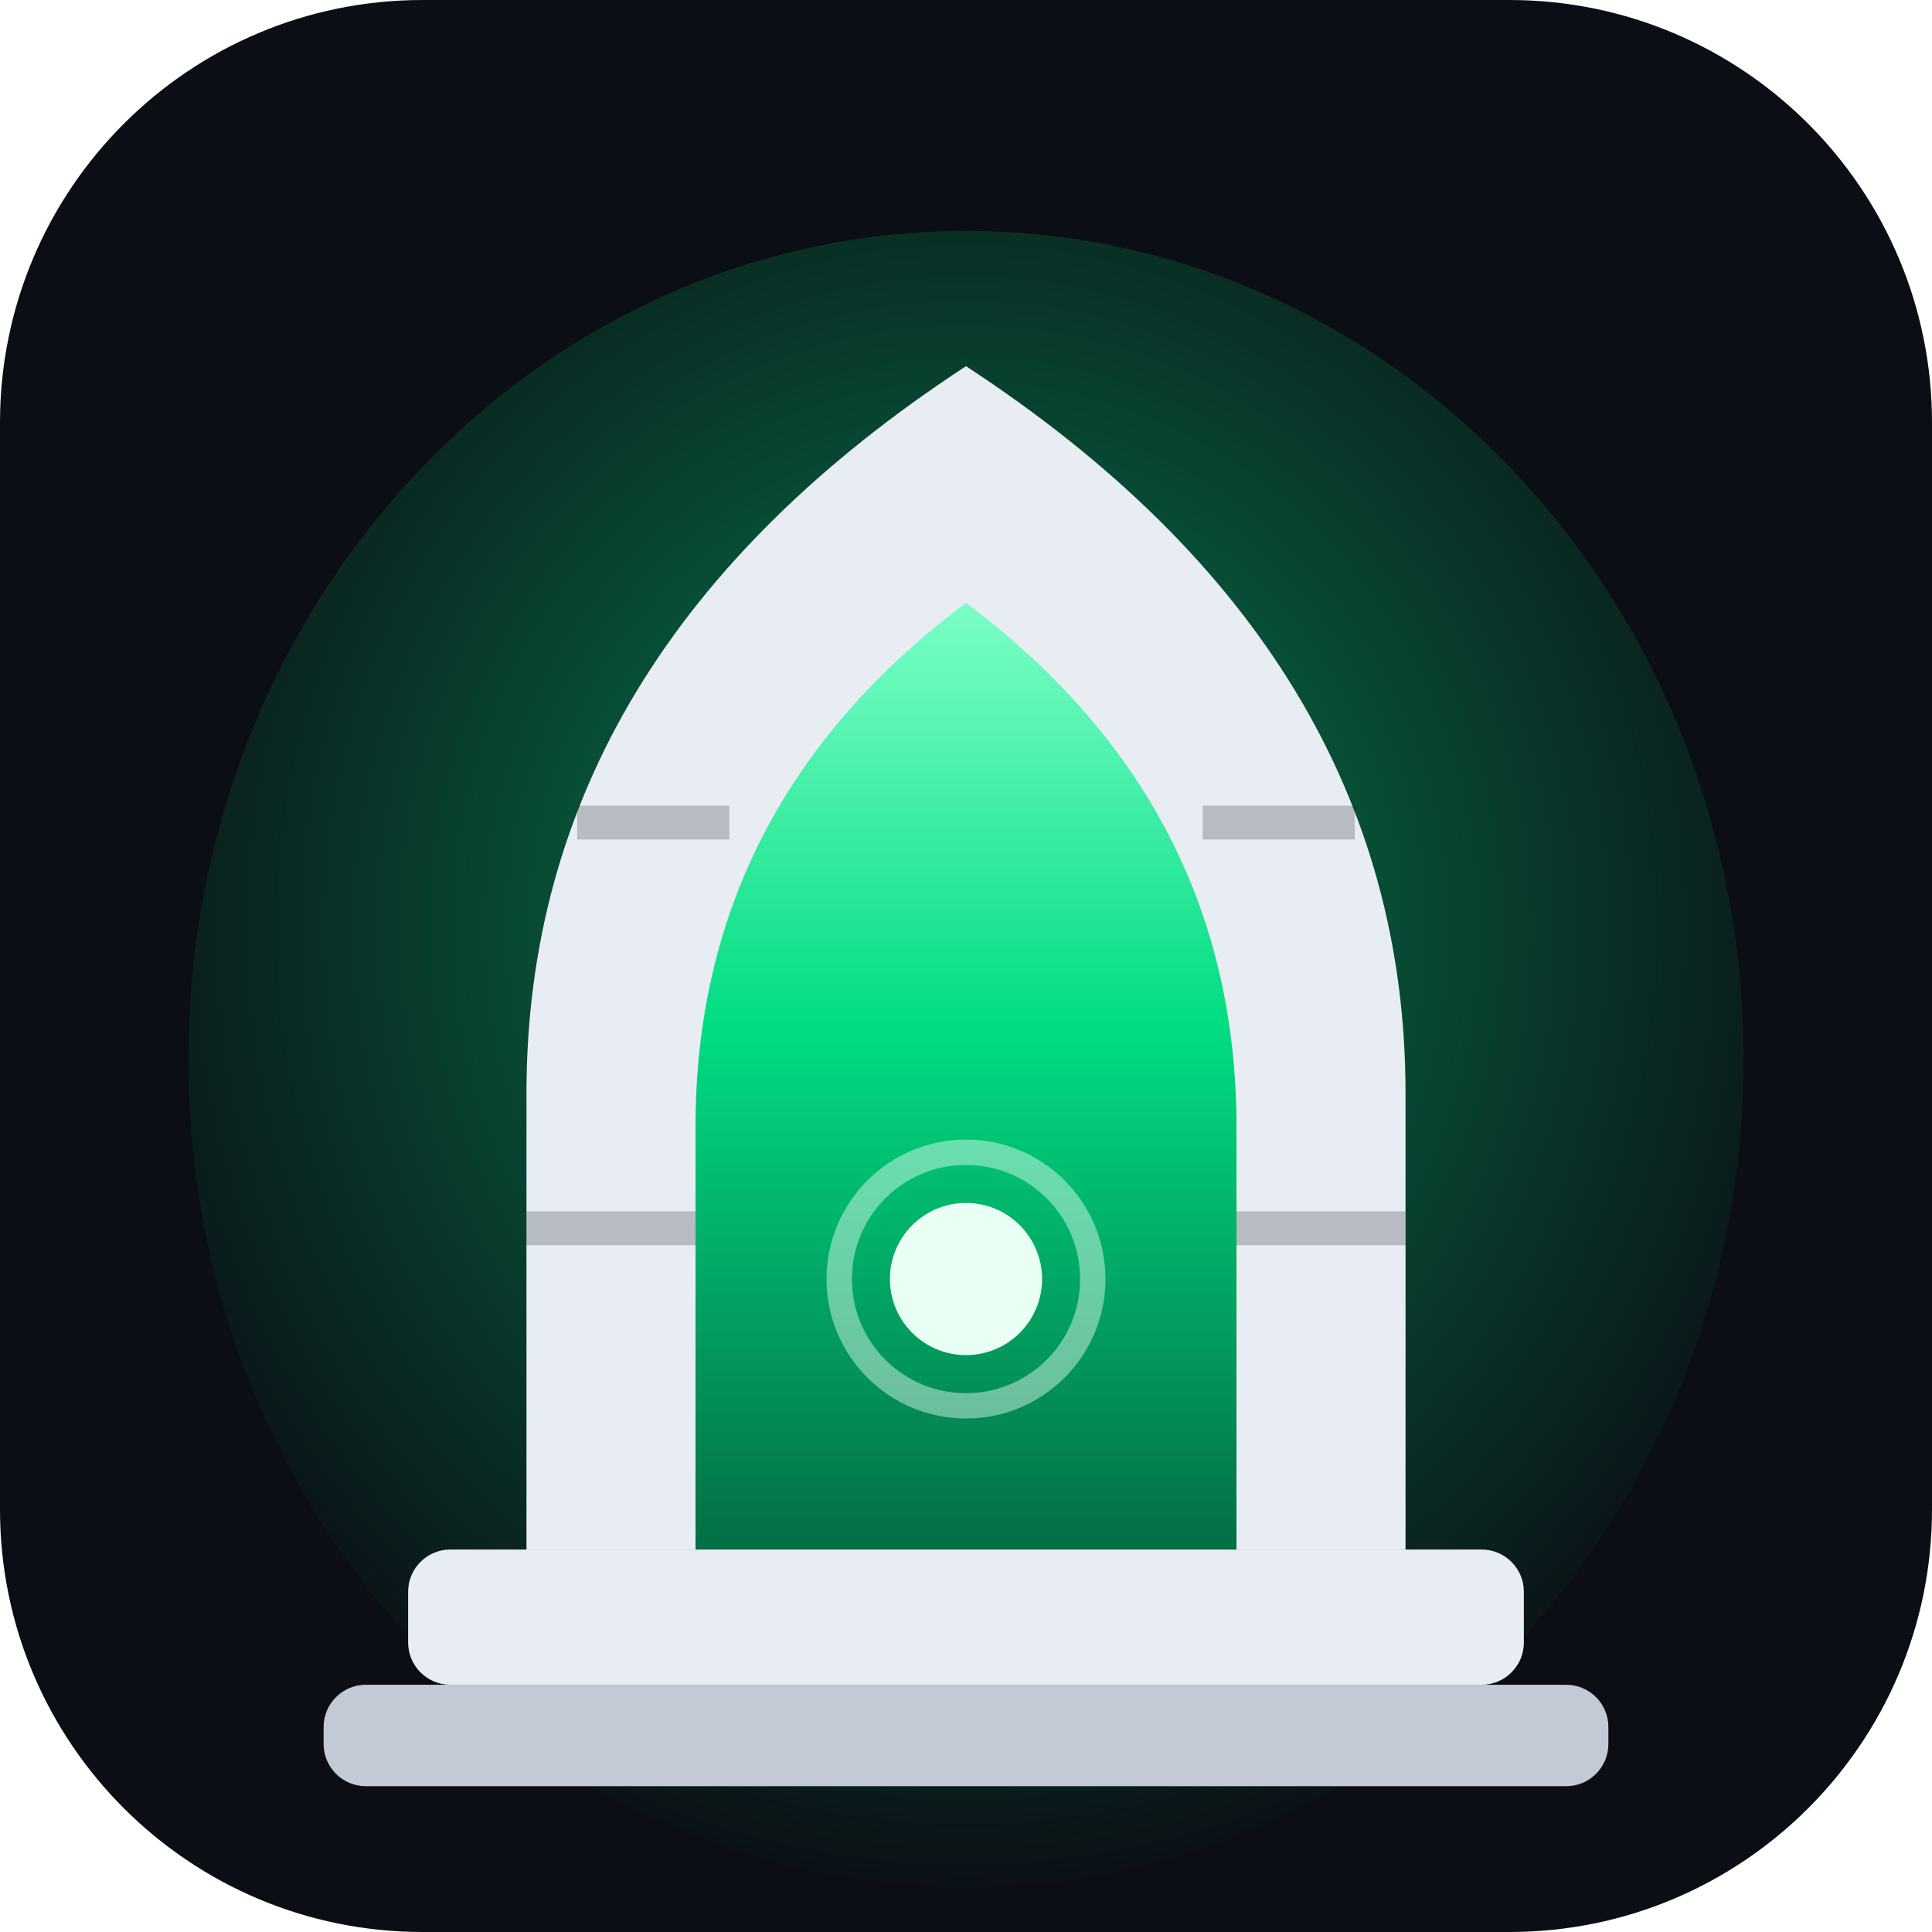
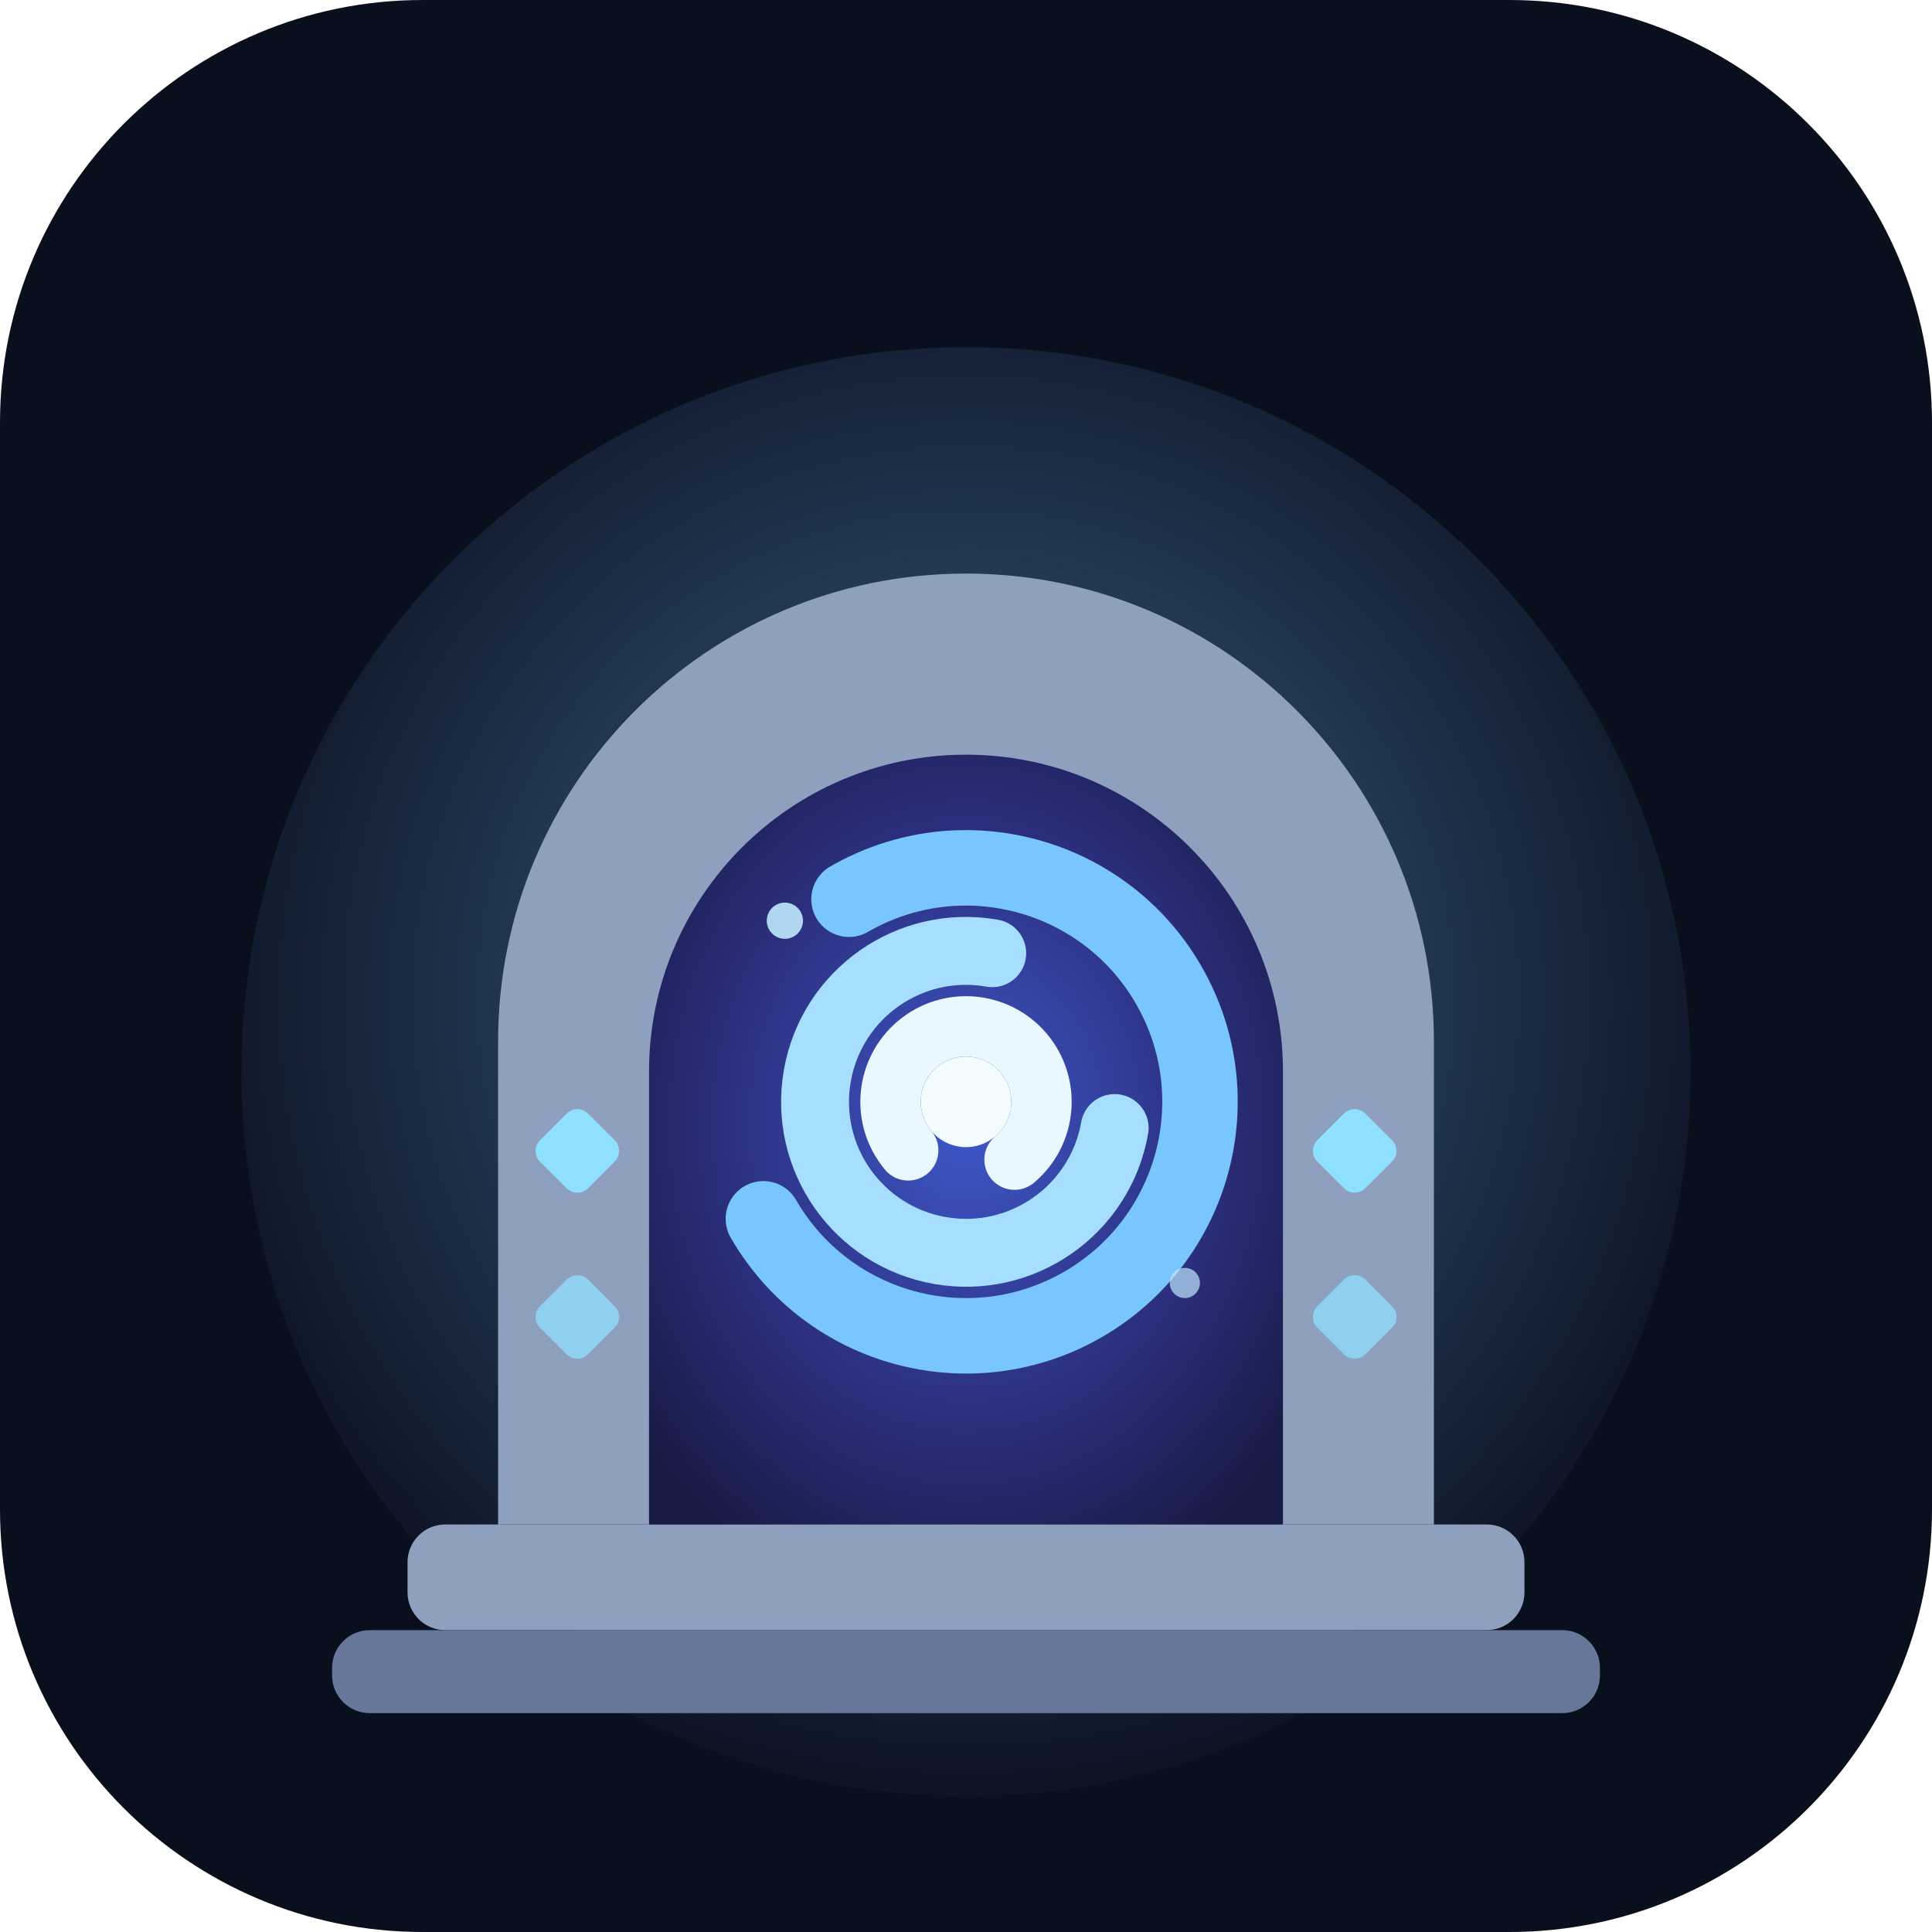
<svg xmlns="http://www.w3.org/2000/svg" viewBox="0 0 256 256">
  <defs>
-     <linearGradient id="portal" x1="0" y1="0" x2="0" y2="1">
-       <stop offset="0%" stop-color="#7dffc8" />
-       <stop offset="45%" stop-color="#00dc82" />
-       <stop offset="100%" stop-color="#046d44" />
-     </linearGradient>
-     <radialGradient id="halo" cx="50%" cy="42%" r="60%">
-       <stop offset="0%" stop-color="#00dc82" stop-opacity="0.55" />
-       <stop offset="100%" stop-color="#00dc82" stop-opacity="0" />
+     <radialGradient id="halo" cx="50%" cy="45%" r="58%">
+       <stop offset="0%" stop-color="#6FB7FF" stop-opacity="0.5" />
+       <stop offset="100%" stop-color="#6FB7FF" stop-opacity="0" />
    </radialGradient>
+     <radialGradient id="rift" cx="50%" cy="48%" r="65%">
+       <stop offset="0%" stop-color="#3E58C9" />
+       <stop offset="60%" stop-color="#2B2E7C" />
+       <stop offset="100%" stop-color="#181B45" />
+     </radialGradient>
+     <clipPath id="opening">
+       <path d="M 86 202 V 142 A 42 42 0 0 1 170 142 V 202 Z" />
+     </clipPath>
  </defs>
-   <rect width="256" height="256" rx="56" fill="#0b0e15" />
-   <g transform="translate(128 137) scale(1.12) translate(-128 -137)">
-     <ellipse cx="128" cy="140" rx="92" ry="98" fill="url(#halo)" />
-     <path d="M 76 198 V 144 Q 76 92 128 58 Q 180 92 180 144 V 198 Z" fill="#e8ecf3" />
-     <rect x="62" y="198" width="132" height="16" rx="5" fill="#e8ecf3" />
-     <rect x="52" y="214" width="152" height="12" rx="5" fill="#c3cad6" />
-     <g stroke="#0b0e15" stroke-opacity="0.22" stroke-width="4" fill="none">
-       <path d="M 76 160 H 96 M 160 160 H 180" />
-       <path d="M 82 112 H 100 M 156 112 H 174" />
+   <rect width="256" height="256" rx="56" fill="#0A0F1D" />
+   <ellipse cx="128" cy="142" rx="96" ry="96" fill="url(#halo)" />
+   <path d="M 66 202 V 138 A 62 62 0 0 1 190 138 V 202 Z" fill="#8FA0BE" />
+   <rect x="54" y="202" width="148" height="14" rx="5" fill="#8FA0BE" />
+   <rect x="44" y="216" width="168" height="11" rx="5" fill="#66779A" />
+   <g fill="#8fe0ff">
+     <rect x="72" y="148" width="9" height="9" rx="2" transform="rotate(45 76.5 152.5)" />
+     <rect x="72" y="170" width="9" height="9" rx="2" transform="rotate(45 76.5 174.5)" opacity="0.75" />
+     <rect x="175" y="148" width="9" height="9" rx="2" transform="rotate(45 179.5 152.5)" />
+     <rect x="175" y="170" width="9" height="9" rx="2" transform="rotate(45 179.5 174.5)" opacity="0.75" />
+   </g>
+   <path d="M 86 202 V 142 A 42 42 0 0 1 170 142 V 202 Z" fill="url(#rift)" />
+   <g clip-path="url(#opening)">
+     <g fill="none" stroke-linecap="round">
+       <g transform="rotate(-30 128 146)">
+         <path d="M 128 115 a 31 31 0 1 1 -31 31" stroke="#79C6FF" stroke-width="10" />
+       </g>
+       <g transform="rotate(100 128 146)">
+         <path d="M 128 126 a 20 20 0 1 1 -20 20" stroke="#A5DEFF" stroke-width="9" />
+       </g>
+       <g transform="rotate(230 128 146)">
+         <path d="M 128 136 a 10 10 0 1 1 -10 10" stroke="#E9F8FF" stroke-width="8" />
+       </g>
    </g>
-     <path d="M 96 198 V 148 Q 96 110 128 86 Q 160 110 160 148 V 198 Z" fill="url(#portal)" />
-     <circle cx="128" cy="166" r="9" fill="#eafff4" />
-     <circle cx="128" cy="166" r="15" fill="none" stroke="#eafff4" stroke-width="3" opacity="0.45" />
+     <circle cx="128" cy="146" r="6" fill="#F4FBFF" />
+     <circle cx="104" cy="122" r="2.4" fill="#BFE8FF" opacity="0.9" />
+     <circle cx="157" cy="170" r="2" fill="#BFE8FF" opacity="0.7" />
  </g>
</svg>
